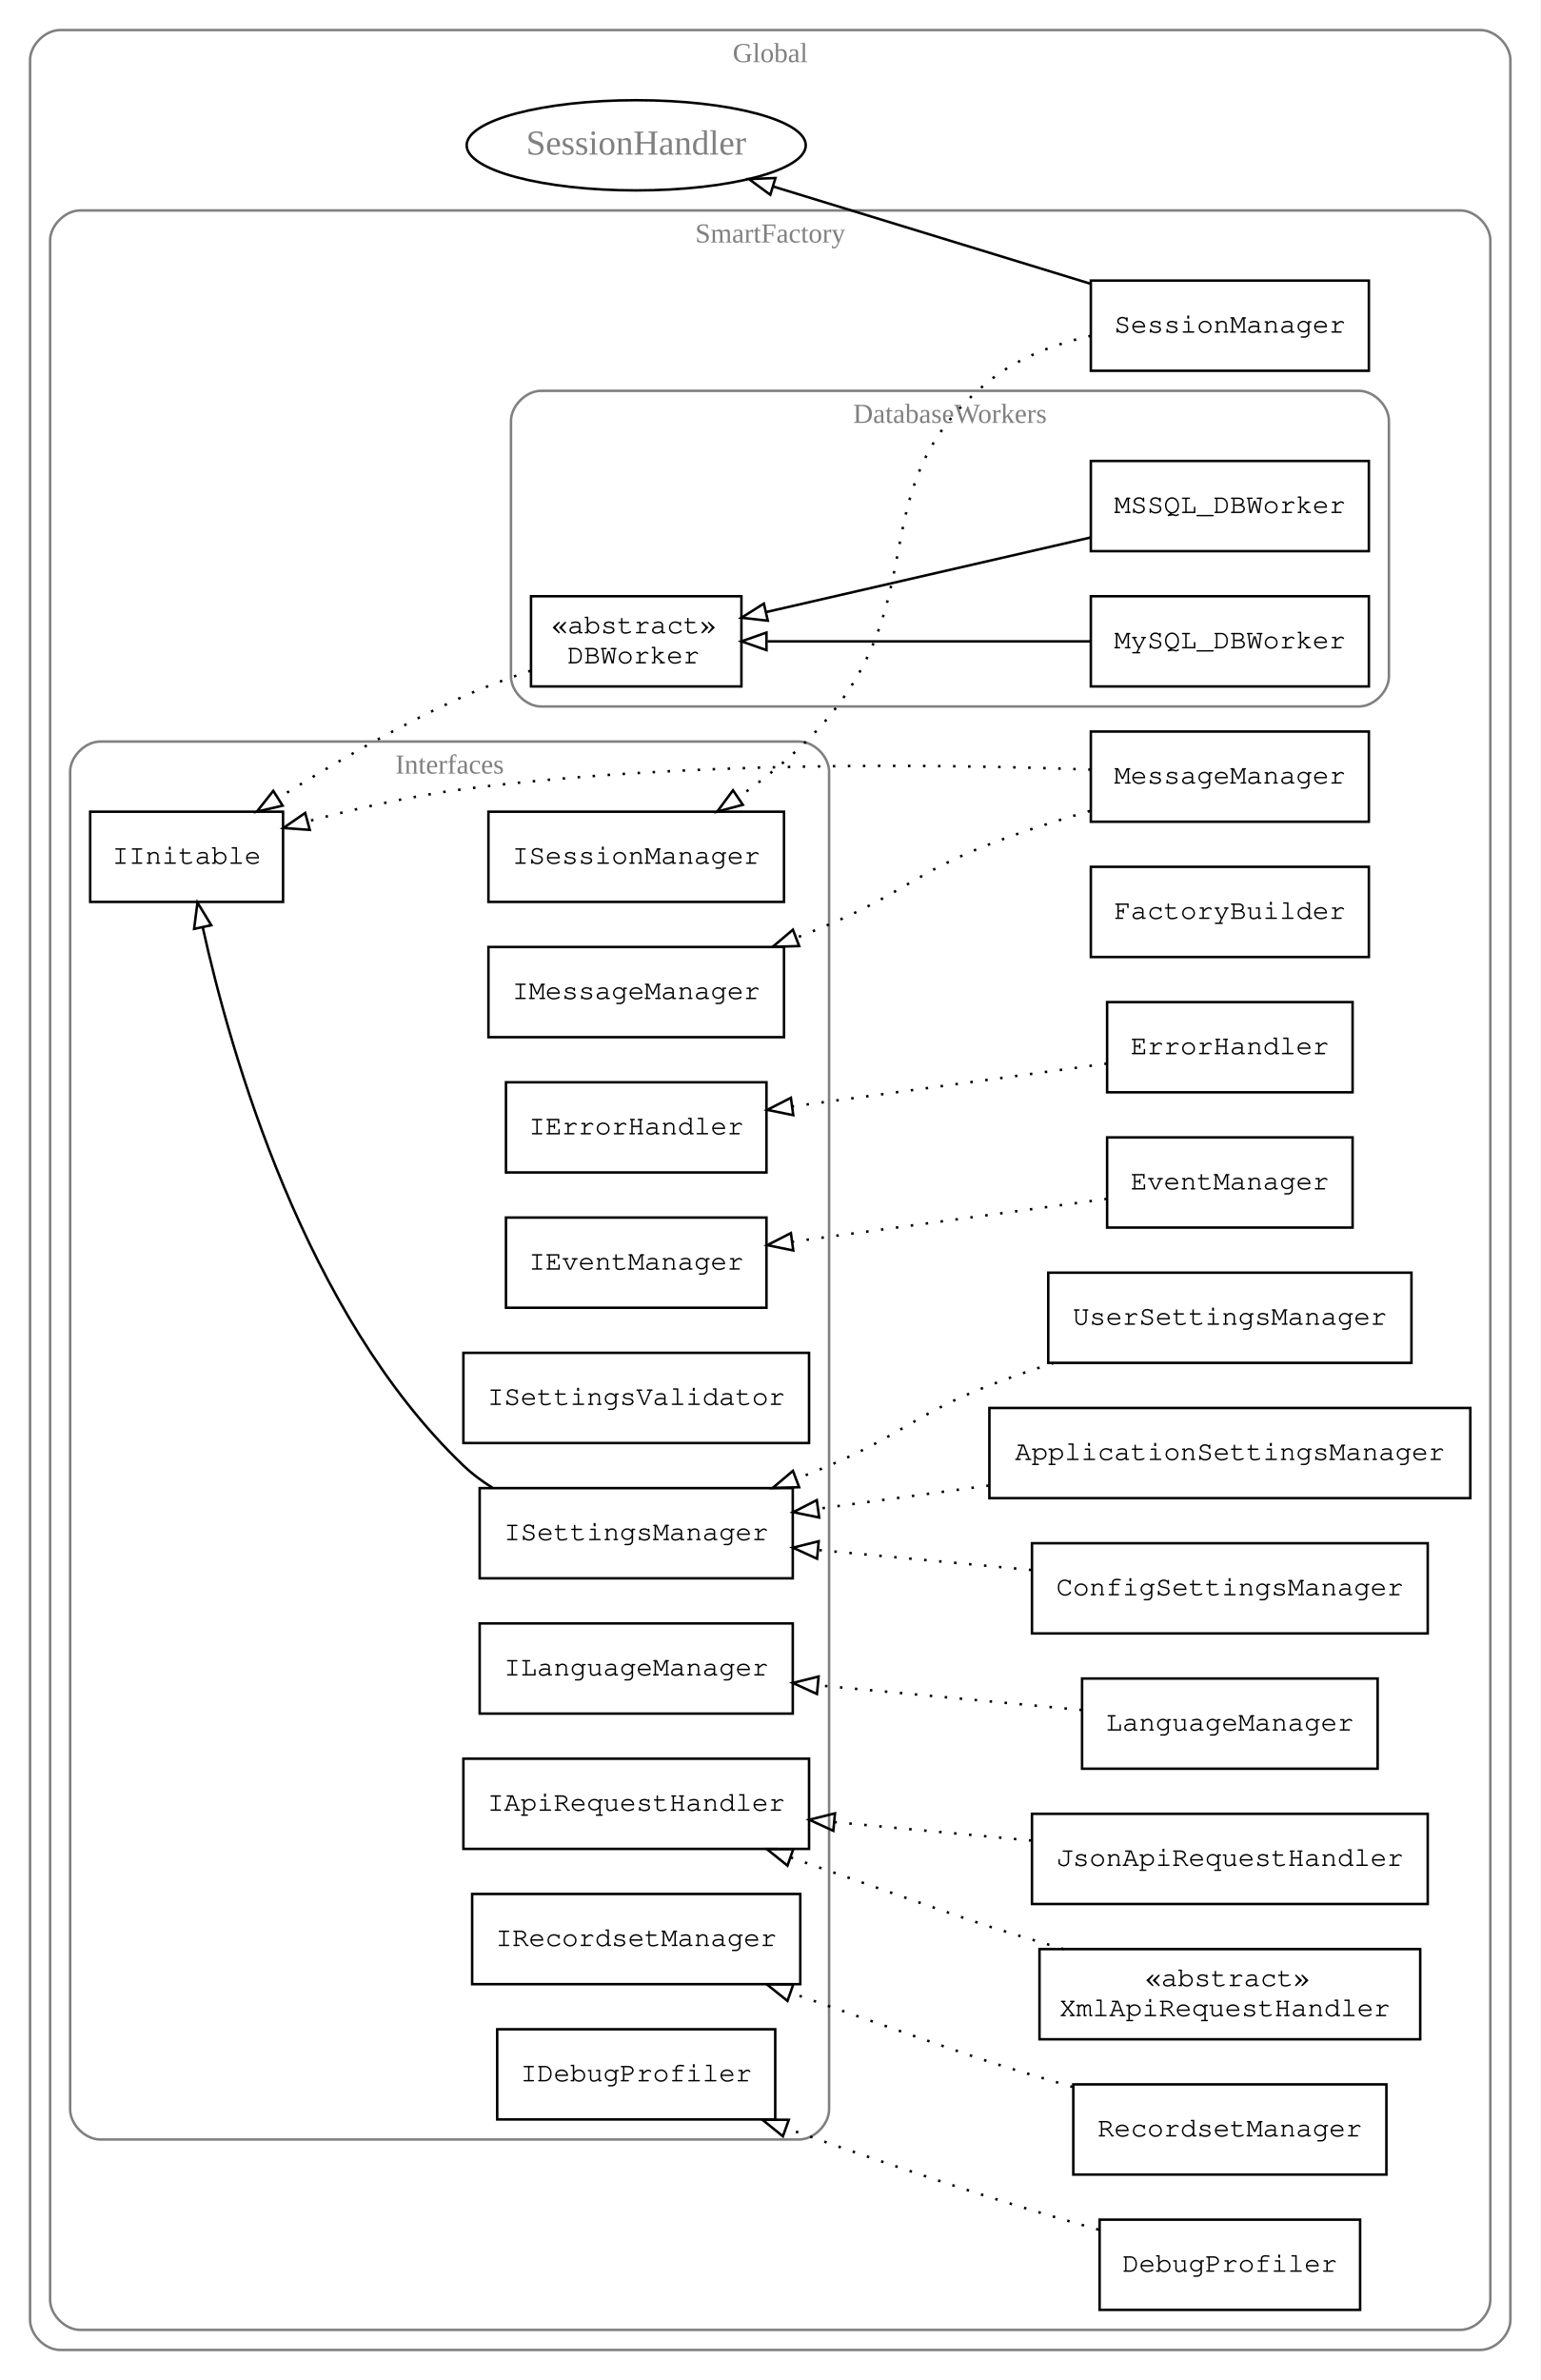
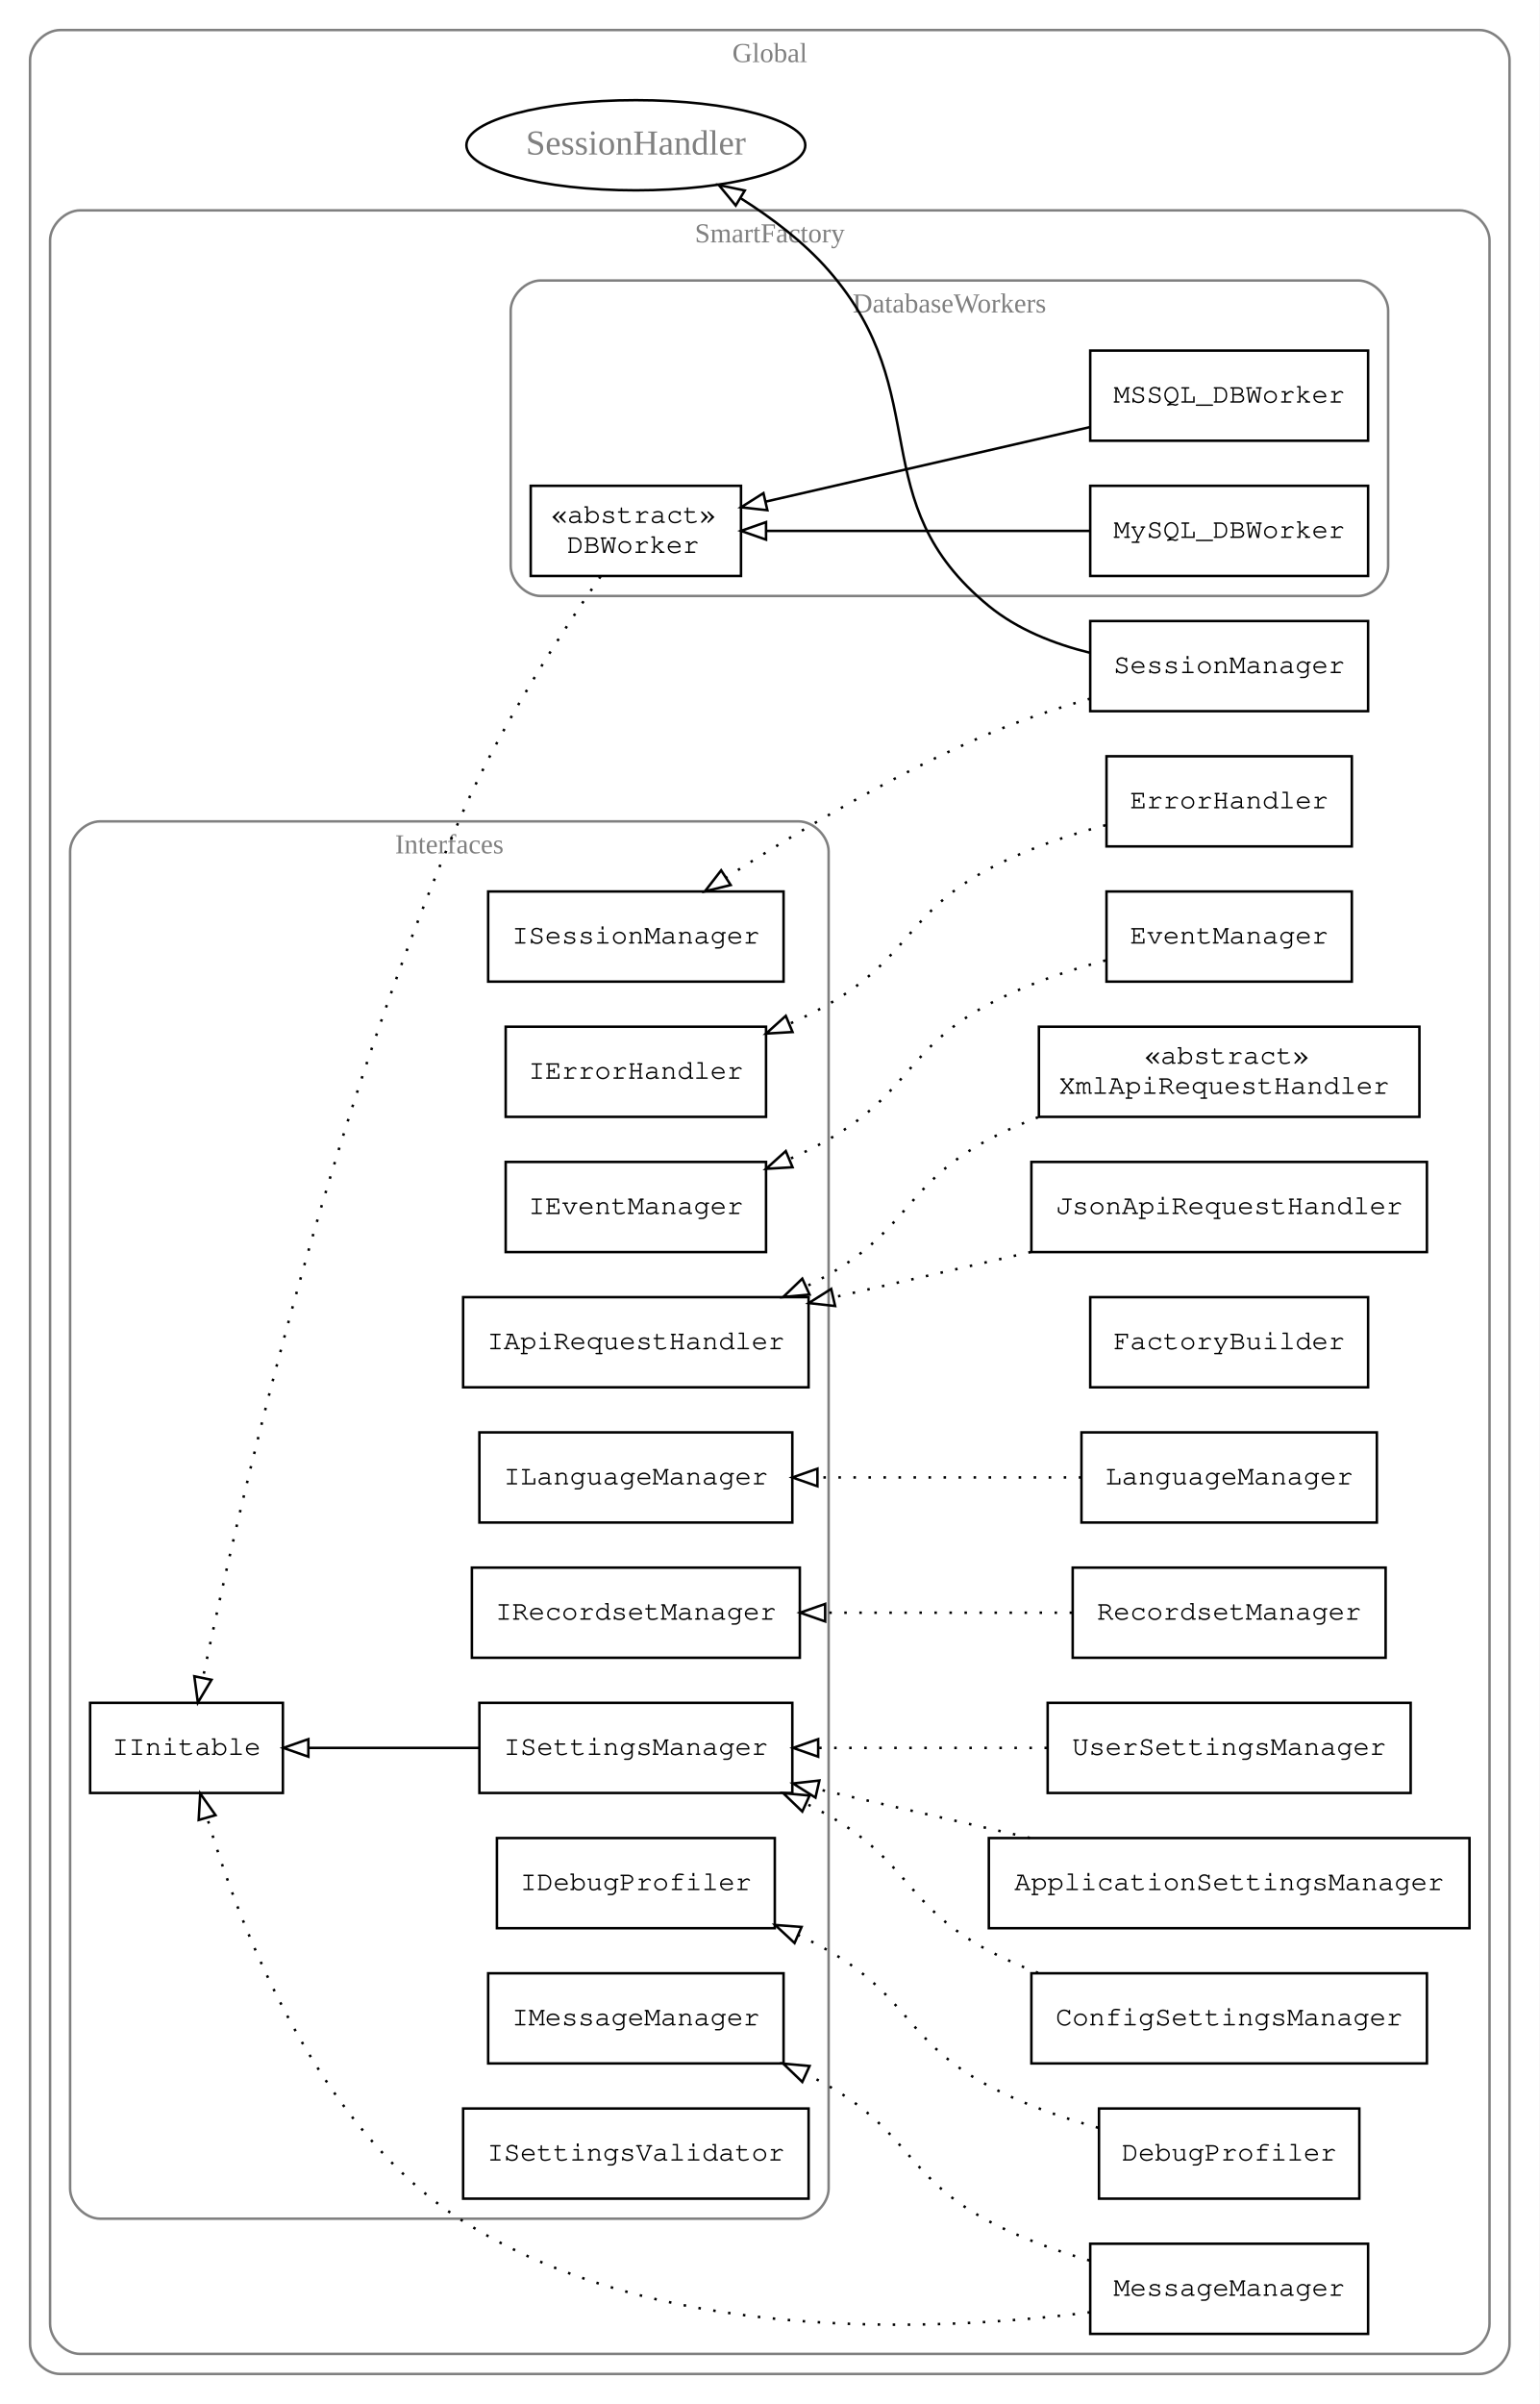
- <svg xmlns="http://www.w3.org/2000/svg" width="615pt" height="950pt" viewBox="0.00 0.00 615.00 950.00">
-   <g id="graph0" class="graph" transform="scale(1 1) rotate(0) translate(4 946)">
-     <polygon fill="white" stroke="none" points="-4,4 -4,-946 611,-946 611,4 -4,4" />
+ <svg xmlns="http://www.w3.org/2000/svg" width="615pt" height="960pt" viewBox="0.00 0.00 615.00 960.00">
+   <g id="graph0" class="graph" transform="scale(1 1) rotate(0) translate(4 956)">
+     <polygon fill="white" stroke="none" points="-4,4 -4,-956 611,-956 611,4 -4,4" />
    <g id="clust1" class="cluster">
-       <path fill="none" stroke="gray" d="M20,-8C20,-8 587,-8 587,-8 593,-8 599,-14 599,-20 599,-20 599,-922 599,-922 599,-928 593,-934 587,-934 587,-934 20,-934 20,-934 14,-934 8,-928 8,-922 8,-922 8,-20 8,-20 8,-14 14,-8 20,-8" />
-       <text text-anchor="middle" x="303.5" y="-921.2" font-family="Times New Roman,serif" font-size="11.00" fill="gray">Global</text>
+       <path fill="none" stroke="gray" d="M20,-8C20,-8 587,-8 587,-8 593,-8 599,-14 599,-20 599,-20 599,-932 599,-932 599,-938 593,-944 587,-944 587,-944 20,-944 20,-944 14,-944 8,-938 8,-932 8,-932 8,-20 8,-20 8,-14 14,-8 20,-8" />
+       <text text-anchor="middle" x="303.5" y="-931.2" font-family="Times New Roman,serif" font-size="11.00" fill="gray">Global</text>
    </g>
    <g id="clust2" class="cluster">
-       <path fill="none" stroke="gray" d="M28,-16C28,-16 579,-16 579,-16 585,-16 591,-22 591,-28 591,-28 591,-850 591,-850 591,-856 585,-862 579,-862 579,-862 28,-862 28,-862 22,-862 16,-856 16,-850 16,-850 16,-28 16,-28 16,-22 22,-16 28,-16" />
-       <text text-anchor="middle" x="303.5" y="-849.2" font-family="Times New Roman,serif" font-size="11.00" fill="gray">SmartFactory</text>
+       <path fill="none" stroke="gray" d="M28,-16C28,-16 579,-16 579,-16 585,-16 591,-22 591,-28 591,-28 591,-860 591,-860 591,-866 585,-872 579,-872 579,-872 28,-872 28,-872 22,-872 16,-866 16,-860 16,-860 16,-28 16,-28 16,-22 22,-16 28,-16" />
+       <text text-anchor="middle" x="303.5" y="-859.2" font-family="Times New Roman,serif" font-size="11.00" fill="gray">SmartFactory</text>
    </g>
    <g id="clust3" class="cluster">
-       <path fill="none" stroke="gray" d="M36,-92C36,-92 315,-92 315,-92 321,-92 327,-98 327,-104 327,-104 327,-638 327,-638 327,-644 321,-650 315,-650 315,-650 36,-650 36,-650 30,-650 24,-644 24,-638 24,-638 24,-104 24,-104 24,-98 30,-92 36,-92" />
-       <text text-anchor="middle" x="175.5" y="-637.2" font-family="Times New Roman,serif" font-size="11.00" fill="gray">Interfaces</text>
+       <path fill="none" stroke="gray" d="M212,-718C212,-718 538.5,-718 538.5,-718 544.5,-718 550.5,-724 550.5,-730 550.5,-730 550.5,-832 550.5,-832 550.5,-838 544.5,-844 538.5,-844 538.5,-844 212,-844 212,-844 206,-844 200,-838 200,-832 200,-832 200,-730 200,-730 200,-724 206,-718 212,-718" />
+       <text text-anchor="middle" x="375.25" y="-831.2" font-family="Times New Roman,serif" font-size="11.00" fill="gray">DatabaseWorkers</text>
    </g>
    <g id="clust4" class="cluster">
-       <path fill="none" stroke="gray" d="M212,-664C212,-664 538.5,-664 538.5,-664 544.5,-664 550.5,-670 550.5,-676 550.5,-676 550.5,-778 550.5,-778 550.5,-784 544.5,-790 538.5,-790 538.5,-790 212,-790 212,-790 206,-790 200,-784 200,-778 200,-778 200,-676 200,-676 200,-670 206,-664 212,-664" />
-       <text text-anchor="middle" x="375.25" y="-777.2" font-family="Times New Roman,serif" font-size="11.00" fill="gray">DatabaseWorkers</text>
+       <path fill="none" stroke="gray" d="M36,-70C36,-70 315,-70 315,-70 321,-70 327,-76 327,-82 327,-82 327,-616 327,-616 327,-622 321,-628 315,-628 315,-628 36,-628 36,-628 30,-628 24,-622 24,-616 24,-616 24,-82 24,-82 24,-76 30,-70 36,-70" />
+       <text text-anchor="middle" x="175.5" y="-615.2" font-family="Times New Roman,serif" font-size="11.00" fill="gray">Interfaces</text>
    </g>
    <g id="node1" class="node">
-       <polygon fill="none" stroke="black" points="319,-244 181,-244 181,-208 319,-208 319,-244" />
-       <text text-anchor="middle" x="250" y="-223.2" font-family="Courier,monospace" font-size="11.00">IApiRequestHandler</text>
+       <polygon fill="none" stroke="black" points="292,-762 208,-762 208,-726 292,-726 292,-762" />
+       <text text-anchor="start" x="216" y="-747.2" font-family="Courier,monospace" font-size="11.00">«abstract»</text>
+       <text text-anchor="start" x="222.5" y="-735.2" font-family="Courier,monospace" font-size="11.00">DBWorker</text>
+     </g>
+     <g id="node8" class="node">
+       <polygon fill="none" stroke="black" points="109,-276 32,-276 32,-240 109,-240 109,-276" />
+       <text text-anchor="middle" x="70.5" y="-255.2" font-family="Courier,monospace" font-size="11.00">IInitable</text>
+     </g>
+     <g id="edge3" class="edge">
+       <path fill="none" stroke="black" stroke-dasharray="1,5" d="M235.884,-725.792C220.884,-704.275 196.417,-666.969 181,-632 126.432,-508.227 90.309,-349.665 77.104,-286.149" />
+       <polygon fill="none" stroke="black" points="80.482,-285.197 75.043,-276.105 73.624,-286.604 80.482,-285.197" />
    </g>
    <g id="node2" class="node">
-       <polygon fill="none" stroke="black" points="305.5,-136 194.5,-136 194.5,-100 305.5,-100 305.5,-136" />
-       <text text-anchor="middle" x="250" y="-115.2" font-family="Courier,monospace" font-size="11.00">IDebugProfiler</text>
+       <polygon fill="none" stroke="black" points="542.5,-816 431.5,-816 431.5,-780 542.5,-780 542.5,-816" />
+       <text text-anchor="middle" x="487" y="-795.2" font-family="Courier,monospace" font-size="11.00">MSSQL_DBWorker</text>
+     </g>
+     <g id="edge4" class="edge">
+       <path fill="none" stroke="black" d="M431.496,-785.476C392.413,-776.495 340.129,-764.481 301.895,-755.695" />
+       <polygon fill="none" stroke="black" points="302.531,-752.25 292.001,-753.422 300.963,-759.072 302.531,-752.25" />
    </g>
    <g id="node3" class="node">
-       <polygon fill="none" stroke="black" points="302,-514 198,-514 198,-478 302,-478 302,-514" />
-       <text text-anchor="middle" x="250" y="-493.2" font-family="Courier,monospace" font-size="11.00">IErrorHandler</text>
+       <polygon fill="none" stroke="black" points="542.5,-762 431.5,-762 431.5,-726 542.5,-726 542.5,-762" />
+       <text text-anchor="middle" x="487" y="-741.2" font-family="Courier,monospace" font-size="11.00">MySQL_DBWorker</text>
+     </g>
+     <g id="edge5" class="edge">
+       <path fill="none" stroke="black" d="M431.496,-744C392.58,-744 340.574,-744 302.384,-744" />
+       <polygon fill="none" stroke="black" points="302.001,-740.5 292.001,-744 302.001,-747.5 302.001,-740.5" />
    </g>
    <g id="node4" class="node">
-       <polygon fill="none" stroke="black" points="309,-622 191,-622 191,-586 309,-586 309,-622" />
-       <text text-anchor="middle" x="250" y="-601.2" font-family="Courier,monospace" font-size="11.00">ISessionManager</text>
+       <polygon fill="none" stroke="black" points="319,-438 181,-438 181,-402 319,-402 319,-438" />
+       <text text-anchor="middle" x="250" y="-417.2" font-family="Courier,monospace" font-size="11.00">IApiRequestHandler</text>
    </g>
    <g id="node5" class="node">
-       <polygon fill="none" stroke="black" points="319,-406 181,-406 181,-370 319,-370 319,-406" />
-       <text text-anchor="middle" x="250" y="-385.2" font-family="Courier,monospace" font-size="11.00">ISettingsValidator</text>
+       <polygon fill="none" stroke="black" points="305.5,-222 194.5,-222 194.5,-186 305.5,-186 305.5,-222" />
+       <text text-anchor="middle" x="250" y="-201.2" font-family="Courier,monospace" font-size="11.00">IDebugProfiler</text>
    </g>
    <g id="node6" class="node">
-       <polygon fill="none" stroke="black" points="109,-622 32,-622 32,-586 109,-586 109,-622" />
-       <text text-anchor="middle" x="70.5" y="-601.2" font-family="Courier,monospace" font-size="11.00">IInitable</text>
+       <polygon fill="none" stroke="black" points="302,-546 198,-546 198,-510 302,-510 302,-546" />
+       <text text-anchor="middle" x="250" y="-525.2" font-family="Courier,monospace" font-size="11.00">IErrorHandler</text>
    </g>
    <g id="node7" class="node">
-       <polygon fill="none" stroke="black" points="302,-460 198,-460 198,-424 302,-424 302,-460" />
-       <text text-anchor="middle" x="250" y="-439.2" font-family="Courier,monospace" font-size="11.00">IEventManager</text>
-     </g>
-     <g id="node8" class="node">
-       <polygon fill="none" stroke="black" points="312.5,-352 187.5,-352 187.5,-316 312.5,-316 312.5,-352" />
-       <text text-anchor="middle" x="250" y="-331.2" font-family="Courier,monospace" font-size="11.00">ISettingsManager</text>
+       <polygon fill="none" stroke="black" points="302,-492 198,-492 198,-456 302,-456 302,-492" />
+       <text text-anchor="middle" x="250" y="-471.2" font-family="Courier,monospace" font-size="11.00">IEventManager</text>
+     </g>
+     <g id="node9" class="node">
+       <polygon fill="none" stroke="black" points="312.5,-384 187.5,-384 187.5,-348 312.5,-348 312.5,-384" />
+       <text text-anchor="middle" x="250" y="-363.2" font-family="Courier,monospace" font-size="11.00">ILanguageManager</text>
+     </g>
+     <g id="node10" class="node">
+       <polygon fill="none" stroke="black" points="309,-168 191,-168 191,-132 309,-132 309,-168" />
+       <text text-anchor="middle" x="250" y="-147.2" font-family="Courier,monospace" font-size="11.00">IMessageManager</text>
+     </g>
+     <g id="node11" class="node">
+       <polygon fill="none" stroke="black" points="315.5,-330 184.5,-330 184.5,-294 315.5,-294 315.5,-330" />
+       <text text-anchor="middle" x="250" y="-309.2" font-family="Courier,monospace" font-size="11.00">IRecordsetManager</text>
+     </g>
+     <g id="node12" class="node">
+       <polygon fill="none" stroke="black" points="309,-600 191,-600 191,-564 309,-564 309,-600" />
+       <text text-anchor="middle" x="250" y="-579.2" font-family="Courier,monospace" font-size="11.00">ISessionManager</text>
+     </g>
+     <g id="node13" class="node">
+       <polygon fill="none" stroke="black" points="312.5,-276 187.5,-276 187.5,-240 312.5,-240 312.5,-276" />
+       <text text-anchor="middle" x="250" y="-255.2" font-family="Courier,monospace" font-size="11.00">ISettingsManager</text>
    </g>
    <g id="edge18" class="edge">
-       <path fill="none" stroke="black" d="M192.642,-352.137C188.442,-354.726 184.49,-357.665 181,-361 117.575,-421.609 88.036,-525.722 76.979,-575.661" />
-       <polygon fill="none" stroke="black" points="73.492,-575.231 74.837,-585.74 80.339,-576.686 73.492,-575.231" />
-     </g>
-     <g id="node9" class="node">
-       <polygon fill="none" stroke="black" points="315.5,-190 184.5,-190 184.5,-154 315.5,-154 315.5,-190" />
-       <text text-anchor="middle" x="250" y="-169.2" font-family="Courier,monospace" font-size="11.00">IRecordsetManager</text>
-     </g>
-     <g id="node10" class="node">
-       <polygon fill="none" stroke="black" points="309,-568 191,-568 191,-532 309,-532 309,-568" />
-       <text text-anchor="middle" x="250" y="-547.2" font-family="Courier,monospace" font-size="11.00">IMessageManager</text>
-     </g>
-     <g id="node11" class="node">
-       <polygon fill="none" stroke="black" points="312.5,-298 187.5,-298 187.5,-262 312.5,-262 312.5,-298" />
-       <text text-anchor="middle" x="250" y="-277.2" font-family="Courier,monospace" font-size="11.00">ILanguageManager</text>
-     </g>
-     <g id="node12" class="node">
-       <polygon fill="none" stroke="black" points="542.5,-762 431.5,-762 431.5,-726 542.5,-726 542.5,-762" />
-       <text text-anchor="middle" x="487" y="-741.2" font-family="Courier,monospace" font-size="11.00">MSSQL_DBWorker</text>
+       <path fill="none" stroke="black" d="M187.417,-258C165.146,-258 140.349,-258 119.424,-258" />
+       <polygon fill="none" stroke="black" points="119.181,-254.5 109.181,-258 119.18,-261.5 119.181,-254.5" />
    </g>
    <g id="node14" class="node">
-       <polygon fill="none" stroke="black" points="292,-708 208,-708 208,-672 292,-672 292,-708" />
-       <text text-anchor="start" x="216" y="-693.2" font-family="Courier,monospace" font-size="11.00">«abstract»</text>
-       <text text-anchor="start" x="222.5" y="-681.2" font-family="Courier,monospace" font-size="11.00">DBWorker</text>
+       <polygon fill="none" stroke="black" points="319,-114 181,-114 181,-78 319,-78 319,-114" />
+       <text text-anchor="middle" x="250" y="-93.2" font-family="Courier,monospace" font-size="11.00">ISettingsValidator</text>
+     </g>
+     <g id="node15" class="node">
+       <polygon fill="none" stroke="black" points="583,-222 391,-222 391,-186 583,-186 583,-222" />
+       <text text-anchor="middle" x="487" y="-201.2" font-family="Courier,monospace" font-size="11.00">ApplicationSettingsManager</text>
+     </g>
+     <g id="edge1" class="edge">
+       <path fill="none" stroke="black" stroke-dasharray="1,5" d="M407.422,-222.056C380.091,-228.337 349.593,-235.345 322.836,-241.493" />
+       <polygon fill="none" stroke="black" points="321.741,-238.153 312.779,-243.804 323.309,-244.976 321.741,-238.153" />
+     </g>
+     <g id="node16" class="node">
+       <polygon fill="none" stroke="black" points="566,-168 408,-168 408,-132 566,-132 566,-168" />
+       <text text-anchor="middle" x="487" y="-147.2" font-family="Courier,monospace" font-size="11.00">ConfigSettingsManager</text>
+     </g>
+     <g id="edge2" class="edge">
+       <path fill="none" stroke="black" stroke-dasharray="1,5" d="M410.663,-168.158C403.862,-170.762 397.206,-173.698 391,-177 358.143,-194.478 359.277,-212.472 327,-231 324.146,-232.638 321.176,-234.203 318.135,-235.694" />
+       <polygon fill="none" stroke="black" points="316.479,-232.603 308.843,-239.947 319.392,-238.968 316.479,-232.603" />
+     </g>
+     <g id="node17" class="node">
+       <polygon fill="none" stroke="black" points="539,-114 435,-114 435,-78 539,-78 539,-114" />
+       <text text-anchor="middle" x="487" y="-93.2" font-family="Courier,monospace" font-size="11.00">DebugProfiler</text>
+     </g>
+     <g id="edge6" class="edge">
+       <path fill="none" stroke="black" stroke-dasharray="1,5" d="M434.663,-106.329C420.06,-110.386 404.473,-115.833 391,-123 358.143,-140.478 359.277,-158.472 327,-177 323.139,-179.217 319.064,-181.299 314.889,-183.246" />
+       <polygon fill="none" stroke="black" points="313.391,-180.081 305.631,-187.294 316.196,-186.495 313.391,-180.081" />
+     </g>
+     <g id="node18" class="node">
+       <polygon fill="none" stroke="black" points="536,-654 438,-654 438,-618 536,-618 536,-654" />
+       <text text-anchor="middle" x="487" y="-633.2" font-family="Courier,monospace" font-size="11.00">ErrorHandler</text>
+     </g>
+     <g id="edge7" class="edge">
+       <path fill="none" stroke="black" stroke-dasharray="1,5" d="M437.602,-626.472C422.171,-622.34 405.381,-616.65 391,-609 358.143,-591.522 359.277,-573.528 327,-555 322.142,-552.212 316.947,-549.635 311.639,-547.273" />
+       <polygon fill="none" stroke="black" points="312.586,-543.876 302.01,-543.253 309.889,-550.335 312.586,-543.876" />
+     </g>
+     <g id="node19" class="node">
+       <polygon fill="none" stroke="black" points="536,-600 438,-600 438,-564 536,-564 536,-600" />
+       <text text-anchor="middle" x="487" y="-579.2" font-family="Courier,monospace" font-size="11.00">EventManager</text>
+     </g>
+     <g id="edge8" class="edge">
+       <path fill="none" stroke="black" stroke-dasharray="1,5" d="M437.602,-572.472C422.171,-568.34 405.381,-562.65 391,-555 358.143,-537.522 359.277,-519.528 327,-501 322.142,-498.212 316.947,-495.635 311.639,-493.273" />
+       <polygon fill="none" stroke="black" points="312.586,-489.876 302.01,-489.253 309.889,-496.335 312.586,-489.876" />
+     </g>
+     <g id="node20" class="node">
+       <polygon fill="none" stroke="black" points="542.5,-438 431.5,-438 431.5,-402 542.5,-402 542.5,-438" />
+       <text text-anchor="middle" x="487" y="-417.2" font-family="Courier,monospace" font-size="11.00">FactoryBuilder</text>
+     </g>
+     <g id="node21" class="node">
+       <polygon fill="none" stroke="black" points="566,-492 408,-492 408,-456 566,-456 566,-492" />
+       <text text-anchor="middle" x="487" y="-471.2" font-family="Courier,monospace" font-size="11.00">JsonApiRequestHandler</text>
+     </g>
+     <g id="edge9" class="edge">
+       <path fill="none" stroke="black" stroke-dasharray="1,5" d="M407.748,-456.019C382.406,-450.195 354.311,-443.74 328.988,-437.921" />
+       <polygon fill="none" stroke="black" points="329.593,-434.468 319.063,-435.64 328.025,-441.291 329.593,-434.468" />
+     </g>
+     <g id="node22" class="node">
+       <polygon fill="none" stroke="black" points="546,-384 428,-384 428,-348 546,-348 546,-384" />
+       <text text-anchor="middle" x="487" y="-363.2" font-family="Courier,monospace" font-size="11.00">LanguageManager</text>
    </g>
    <g id="edge10" class="edge">
-       <path fill="none" stroke="black" d="M431.496,-731.476C392.413,-722.495 340.129,-710.481 301.895,-701.695" />
-       <polygon fill="none" stroke="black" points="302.531,-698.25 292.001,-699.422 300.963,-705.072 302.531,-698.25" />
-     </g>
-     <g id="node13" class="node">
+       <path fill="none" stroke="black" stroke-dasharray="1,5" d="M427.91,-366C396.131,-366 356.483,-366 322.781,-366" />
+       <polygon fill="none" stroke="black" points="322.528,-362.5 312.528,-366 322.528,-369.5 322.528,-362.5" />
+     </g>
+     <g id="node23" class="node">
+       <polygon fill="none" stroke="black" points="542.5,-60 431.5,-60 431.5,-24 542.5,-24 542.5,-60" />
+       <text text-anchor="middle" x="487" y="-39.2" font-family="Courier,monospace" font-size="11.00">MessageManager</text>
+     </g>
+     <g id="edge12" class="edge">
+       <path fill="none" stroke="black" stroke-dasharray="1,5" d="M431.386,-32.625C366.393,-24.471 257.116,-20.534 181,-69 122.341,-106.35 91.533,-187.171 78.774,-230.019" />
+       <polygon fill="none" stroke="black" points="75.362,-229.221 75.981,-239.797 82.093,-231.143 75.362,-229.221" />
+     </g>
+     <g id="edge11" class="edge">
+       <path fill="none" stroke="black" stroke-dasharray="1,5" d="M431.2,-53.313C417.621,-57.254 403.413,-62.397 391,-69 358.143,-86.478 359.277,-104.472 327,-123 324.146,-124.638 321.176,-126.203 318.135,-127.694" />
+       <polygon fill="none" stroke="black" points="316.479,-124.603 308.843,-131.947 319.392,-130.968 316.479,-124.603" />
+     </g>
+     <g id="node24" class="node">
+       <polygon fill="none" stroke="black" points="549.5,-330 424.5,-330 424.5,-294 549.5,-294 549.5,-330" />
+       <text text-anchor="middle" x="487" y="-309.2" font-family="Courier,monospace" font-size="11.00">RecordsetManager</text>
+     </g>
+     <g id="edge13" class="edge">
+       <path fill="none" stroke="black" stroke-dasharray="1,5" d="M424.257,-312C394.07,-312 357.492,-312 325.739,-312" />
+       <polygon fill="none" stroke="black" points="325.613,-308.5 315.613,-312 325.613,-315.5 325.613,-308.5" />
+     </g>
+     <g id="node25" class="node">
      <polygon fill="none" stroke="black" points="542.5,-708 431.5,-708 431.5,-672 542.5,-672 542.5,-708" />
-       <text text-anchor="middle" x="487" y="-687.2" font-family="Courier,monospace" font-size="11.00">MySQL_DBWorker</text>
+       <text text-anchor="middle" x="487" y="-687.2" font-family="Courier,monospace" font-size="11.00">SessionManager</text>
    </g>
    <g id="edge15" class="edge">
-       <path fill="none" stroke="black" d="M431.496,-690C392.58,-690 340.574,-690 302.384,-690" />
-       <polygon fill="none" stroke="black" points="302.001,-686.5 292.001,-690 302.001,-693.5 302.001,-686.5" />
+       <path fill="none" stroke="black" stroke-dasharray="1,5" d="M431.442,-676.993C417.995,-673.11 403.788,-668.418 391,-663 353.554,-647.137 313.67,-623.298 286.09,-605.585" />
+       <polygon fill="none" stroke="black" points="287.881,-602.575 277.587,-600.067 284.071,-608.447 287.881,-602.575" />
+     </g>
+     <g id="node28" class="node">
+       <ellipse fill="none" stroke="black" cx="250" cy="-898" rx="67.688" ry="18" />
+       <text text-anchor="middle" x="250" y="-894.3" font-family="Times New Roman,serif" font-size="14.00" fill="gray">SessionHandler</text>
+     </g>
+     <g id="edge14" class="edge">
+       <path fill="none" stroke="black" d="M431.427,-695.307C417.088,-698.845 402.449,-704.621 391,-714 339.944,-755.824 370.382,-798.261 327,-848 317.226,-859.206 304.362,-868.932 292.003,-876.752" />
+       <polygon fill="none" stroke="black" points="289.894,-873.936 283.144,-882.102 293.513,-879.928 289.894,-873.936" />
+     </g>
+     <g id="node26" class="node">
+       <polygon fill="none" stroke="black" points="559.5,-276 414.5,-276 414.5,-240 559.5,-240 559.5,-276" />
+       <text text-anchor="middle" x="487" y="-255.2" font-family="Courier,monospace" font-size="11.00">UserSettingsManager</text>
+     </g>
+     <g id="edge16" class="edge">
+       <path fill="none" stroke="black" stroke-dasharray="1,5" d="M414.215,-258C385.237,-258 351.864,-258 322.876,-258" />
+       <polygon fill="none" stroke="black" points="322.82,-254.5 312.82,-258 322.82,-261.5 322.82,-254.5" />
+     </g>
+     <g id="node27" class="node">
+       <polygon fill="none" stroke="black" points="563,-546 411,-546 411,-510 563,-510 563,-546" />
+       <text text-anchor="start" x="453" y="-531.2" font-family="Courier,monospace" font-size="11.00">«abstract»</text>
+       <text text-anchor="start" x="419" y="-519.2" font-family="Courier,monospace" font-size="11.00">XmlApiRequestHandler</text>
    </g>
    <g id="edge17" class="edge">
-       <path fill="none" stroke="black" stroke-dasharray="1,5" d="M207.828,-678.261C198.847,-675.265 189.494,-671.802 181,-668 155.326,-656.506 128.007,-640.546 107.079,-627.44" />
-       <polygon fill="none" stroke="black" points="108.845,-624.415 98.525,-622.019 105.098,-630.328 108.845,-624.415" />
-     </g>
-     <g id="node15" class="node">
-       <polygon fill="none" stroke="black" points="542.5,-654 431.5,-654 431.5,-618 542.5,-618 542.5,-654" />
-       <text text-anchor="middle" x="487" y="-633.2" font-family="Courier,monospace" font-size="11.00">MessageManager</text>
-     </g>
-     <g id="edge2" class="edge">
-       <path fill="none" stroke="black" stroke-dasharray="1,5" d="M431.464,-638.787C370.234,-641.062 268.049,-642.298 181,-631 160.332,-628.317 137.92,-623.198 118.787,-618.131" />
-       <polygon fill="none" stroke="black" points="119.676,-614.746 109.108,-615.5 117.839,-621.501 119.676,-614.746" />
-     </g>
-     <g id="edge1" class="edge">
-       <path fill="none" stroke="black" stroke-dasharray="1,5" d="M431.166,-622.301C417.86,-618.462 403.787,-613.964 391,-609 361.353,-597.492 356.26,-589.457 327,-577 322.829,-575.224 318.498,-573.466 314.113,-571.749" />
-       <polygon fill="none" stroke="black" points="315.061,-568.364 304.47,-568.065 312.563,-574.903 315.061,-568.364" />
-     </g>
-     <g id="node16" class="node">
-       <polygon fill="none" stroke="black" points="549.5,-114 424.5,-114 424.5,-78 549.5,-78 549.5,-114" />
-       <text text-anchor="middle" x="487" y="-93.2" font-family="Courier,monospace" font-size="11.00">RecordsetManager</text>
-     </g>
-     <g id="edge3" class="edge">
-       <path fill="none" stroke="black" stroke-dasharray="1,5" d="M424.261,-112.967C413.153,-116.185 401.706,-119.608 391,-123 382.866,-125.577 345.628,-138.62 311.602,-150.601" />
-       <polygon fill="none" stroke="black" points="310.386,-147.318 302.118,-153.942 312.712,-153.92 310.386,-147.318" />
-     </g>
-     <g id="node17" class="node">
-       <polygon fill="none" stroke="black" points="542.5,-600 431.5,-600 431.5,-564 542.5,-564 542.5,-600" />
-       <text text-anchor="middle" x="487" y="-579.2" font-family="Courier,monospace" font-size="11.00">FactoryBuilder</text>
-     </g>
-     <g id="node18" class="node">
-       <polygon fill="none" stroke="black" points="566,-330 408,-330 408,-294 566,-294 566,-330" />
-       <text text-anchor="middle" x="487" y="-309.2" font-family="Courier,monospace" font-size="11.00">ConfigSettingsManager</text>
-     </g>
-     <g id="edge4" class="edge">
-       <path fill="none" stroke="black" stroke-dasharray="1,5" d="M407.748,-319.326C380.281,-321.897 349.581,-324.771 322.68,-327.29" />
-       <polygon fill="none" stroke="black" points="322.201,-323.819 312.571,-328.236 322.853,-330.789 322.201,-323.819" />
-     </g>
-     <g id="node19" class="node">
-       <polygon fill="none" stroke="black" points="559.5,-438 414.5,-438 414.5,-402 559.5,-402 559.5,-438" />
-       <text text-anchor="middle" x="487" y="-417.2" font-family="Courier,monospace" font-size="11.00">UserSettingsManager</text>
-     </g>
-     <g id="edge5" class="edge">
-       <path fill="none" stroke="black" stroke-dasharray="1,5" d="M416.746,-401.956C407.996,-399.198 399.232,-396.195 391,-393 361.353,-381.492 356.26,-373.457 327,-361 322.829,-359.224 318.498,-357.466 314.113,-355.749" />
-       <polygon fill="none" stroke="black" points="315.061,-352.364 304.47,-352.065 312.563,-358.903 315.061,-352.364" />
-     </g>
-     <g id="node20" class="node">
-       <polygon fill="none" stroke="black" points="536,-546 438,-546 438,-510 536,-510 536,-546" />
-       <text text-anchor="middle" x="487" y="-525.2" font-family="Courier,monospace" font-size="11.00">ErrorHandler</text>
-     </g>
-     <g id="edge6" class="edge">
-       <path fill="none" stroke="black" stroke-dasharray="1,5" d="M437.877,-521.447C401.56,-516.502 351.466,-509.68 312.283,-504.345" />
-       <polygon fill="none" stroke="black" points="312.696,-500.869 302.315,-502.988 311.752,-507.805 312.696,-500.869" />
-     </g>
-     <g id="node21" class="node">
-       <polygon fill="none" stroke="black" points="542.5,-834 431.5,-834 431.5,-798 542.5,-798 542.5,-834" />
-       <text text-anchor="middle" x="487" y="-813.2" font-family="Courier,monospace" font-size="11.00">SessionManager</text>
-     </g>
-     <g id="edge8" class="edge">
-       <path fill="none" stroke="black" stroke-dasharray="1,5" d="M431.475,-811.95C417.137,-808.714 402.486,-803.22 391,-794 339.531,-752.685 369.045,-710.874 327,-660 316.905,-647.785 303.594,-636.809 290.937,-627.878" />
-       <polygon fill="none" stroke="black" points="292.565,-624.753 282.326,-622.032 288.633,-630.545 292.565,-624.753" />
-     </g>
-     <g id="node28" class="node">
-       <ellipse fill="none" stroke="black" cx="250" cy="-888" rx="67.688" ry="18" />
-       <text text-anchor="middle" x="250" y="-884.3" font-family="Times New Roman,serif" font-size="14.00" fill="gray">SessionHandler</text>
-     </g>
-     <g id="edge7" class="edge">
-       <path fill="none" stroke="black" d="M431.496,-832.699C393.409,-844.368 342.785,-859.879 304.844,-871.503" />
-       <polygon fill="none" stroke="black" points="303.531,-868.245 294.995,-874.521 305.582,-874.938 303.531,-868.245" />
-     </g>
-     <g id="node22" class="node">
-       <polygon fill="none" stroke="black" points="536,-492 438,-492 438,-456 536,-456 536,-492" />
-       <text text-anchor="middle" x="487" y="-471.2" font-family="Courier,monospace" font-size="11.00">EventManager</text>
-     </g>
-     <g id="edge9" class="edge">
-       <path fill="none" stroke="black" stroke-dasharray="1,5" d="M437.877,-467.447C401.56,-462.502 351.466,-455.68 312.283,-450.345" />
-       <polygon fill="none" stroke="black" points="312.696,-446.869 302.315,-448.988 311.752,-453.805 312.696,-446.869" />
-     </g>
-     <g id="node23" class="node">
-       <polygon fill="none" stroke="black" points="583,-384 391,-384 391,-348 583,-348 583,-384" />
-       <text text-anchor="middle" x="487" y="-363.2" font-family="Courier,monospace" font-size="11.00">ApplicationSettingsManager</text>
-     </g>
-     <g id="edge11" class="edge">
-       <path fill="none" stroke="black" stroke-dasharray="1,5" d="M390.755,-353.031C368.02,-349.935 344.13,-346.682 322.661,-343.758" />
-       <polygon fill="none" stroke="black" points="323.039,-340.277 312.658,-342.396 322.094,-347.213 323.039,-340.277" />
-     </g>
-     <g id="node24" class="node">
-       <polygon fill="none" stroke="black" points="546,-276 428,-276 428,-240 546,-240 546,-276" />
-       <text text-anchor="middle" x="487" y="-255.2" font-family="Courier,monospace" font-size="11.00">LanguageManager</text>
-     </g>
-     <g id="edge12" class="edge">
-       <path fill="none" stroke="black" stroke-dasharray="1,5" d="M427.91,-263.438C396.131,-266.413 356.483,-270.125 322.781,-273.28" />
-       <polygon fill="none" stroke="black" points="322.158,-269.823 312.528,-274.24 322.81,-276.793 322.158,-269.823" />
-     </g>
-     <g id="node25" class="node">
-       <polygon fill="none" stroke="black" points="566,-222 408,-222 408,-186 566,-186 566,-222" />
-       <text text-anchor="middle" x="487" y="-201.2" font-family="Courier,monospace" font-size="11.00">JsonApiRequestHandler</text>
-     </g>
-     <g id="edge13" class="edge">
-       <path fill="none" stroke="black" stroke-dasharray="1,5" d="M407.748,-211.326C382.518,-213.688 354.56,-216.305 329.324,-218.668" />
-       <polygon fill="none" stroke="black" points="328.693,-215.211 319.063,-219.628 329.346,-222.181 328.693,-215.211" />
-     </g>
-     <g id="node26" class="node">
-       <polygon fill="none" stroke="black" points="563,-168 411,-168 411,-132 563,-132 563,-168" />
-       <text text-anchor="start" x="453" y="-153.2" font-family="Courier,monospace" font-size="11.00">«abstract»</text>
-       <text text-anchor="start" x="419" y="-141.2" font-family="Courier,monospace" font-size="11.00">XmlApiRequestHandler</text>
-     </g>
-     <g id="edge14" class="edge">
-       <path fill="none" stroke="black" stroke-dasharray="1,5" d="M420.689,-168.006C410.715,-170.916 400.562,-173.971 391,-177 382.866,-179.577 345.628,-192.62 311.602,-204.601" />
-       <polygon fill="none" stroke="black" points="310.386,-201.318 302.118,-207.942 312.712,-207.92 310.386,-201.318" />
-     </g>
-     <g id="node27" class="node">
-       <polygon fill="none" stroke="black" points="539,-60 435,-60 435,-24 539,-24 539,-60" />
-       <text text-anchor="middle" x="487" y="-39.2" font-family="Courier,monospace" font-size="11.00">DebugProfiler</text>
-     </g>
-     <g id="edge16" class="edge">
-       <path fill="none" stroke="black" stroke-dasharray="1,5" d="M434.557,-56.015C420.391,-60.038 405.057,-64.547 391,-69 364.235,-77.479 334.875,-87.623 309.984,-96.477" />
-       <polygon fill="none" stroke="black" points="308.564,-93.267 300.325,-99.927 310.919,-99.859 308.564,-93.267" />
+       <path fill="none" stroke="black" stroke-dasharray="1,5" d="M410.663,-509.842C403.862,-507.238 397.206,-504.302 391,-501 358.143,-483.522 359.277,-465.528 327,-447 324.146,-445.362 321.176,-443.797 318.135,-442.306" />
+       <polygon fill="none" stroke="black" points="319.392,-439.032 308.843,-438.053 316.479,-445.397 319.392,-439.032" />
    </g>
  </g>
</svg>
